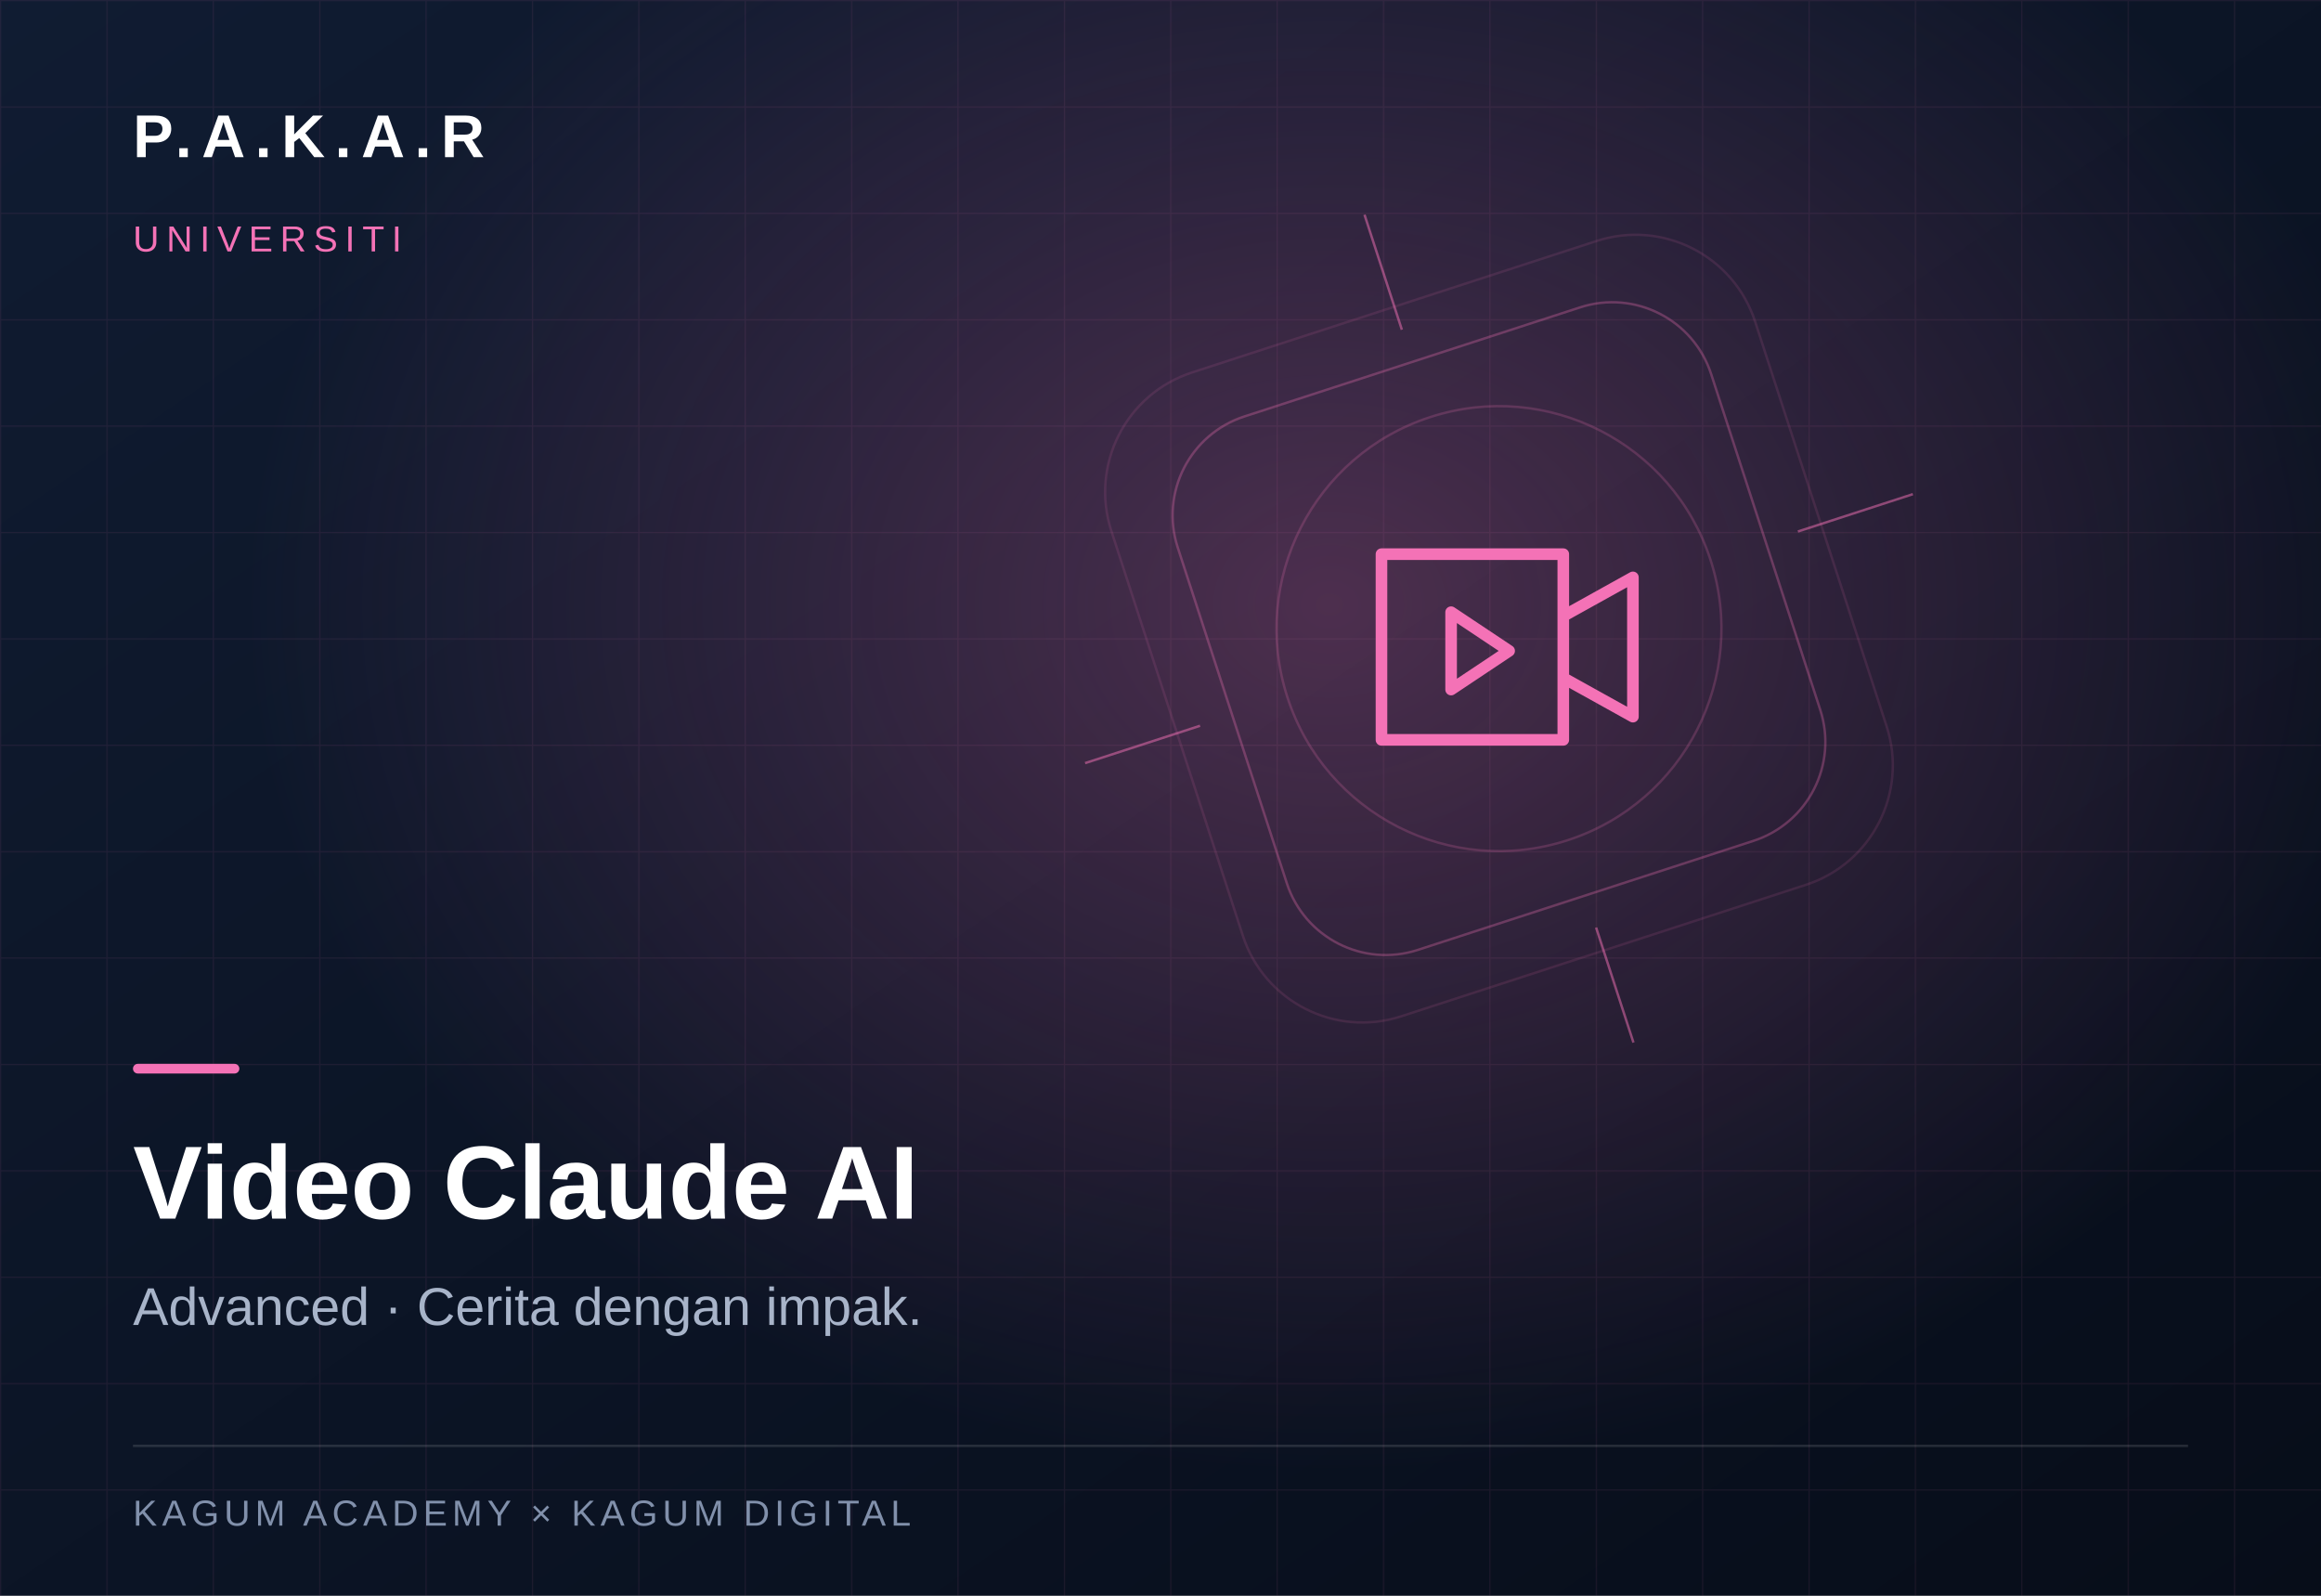
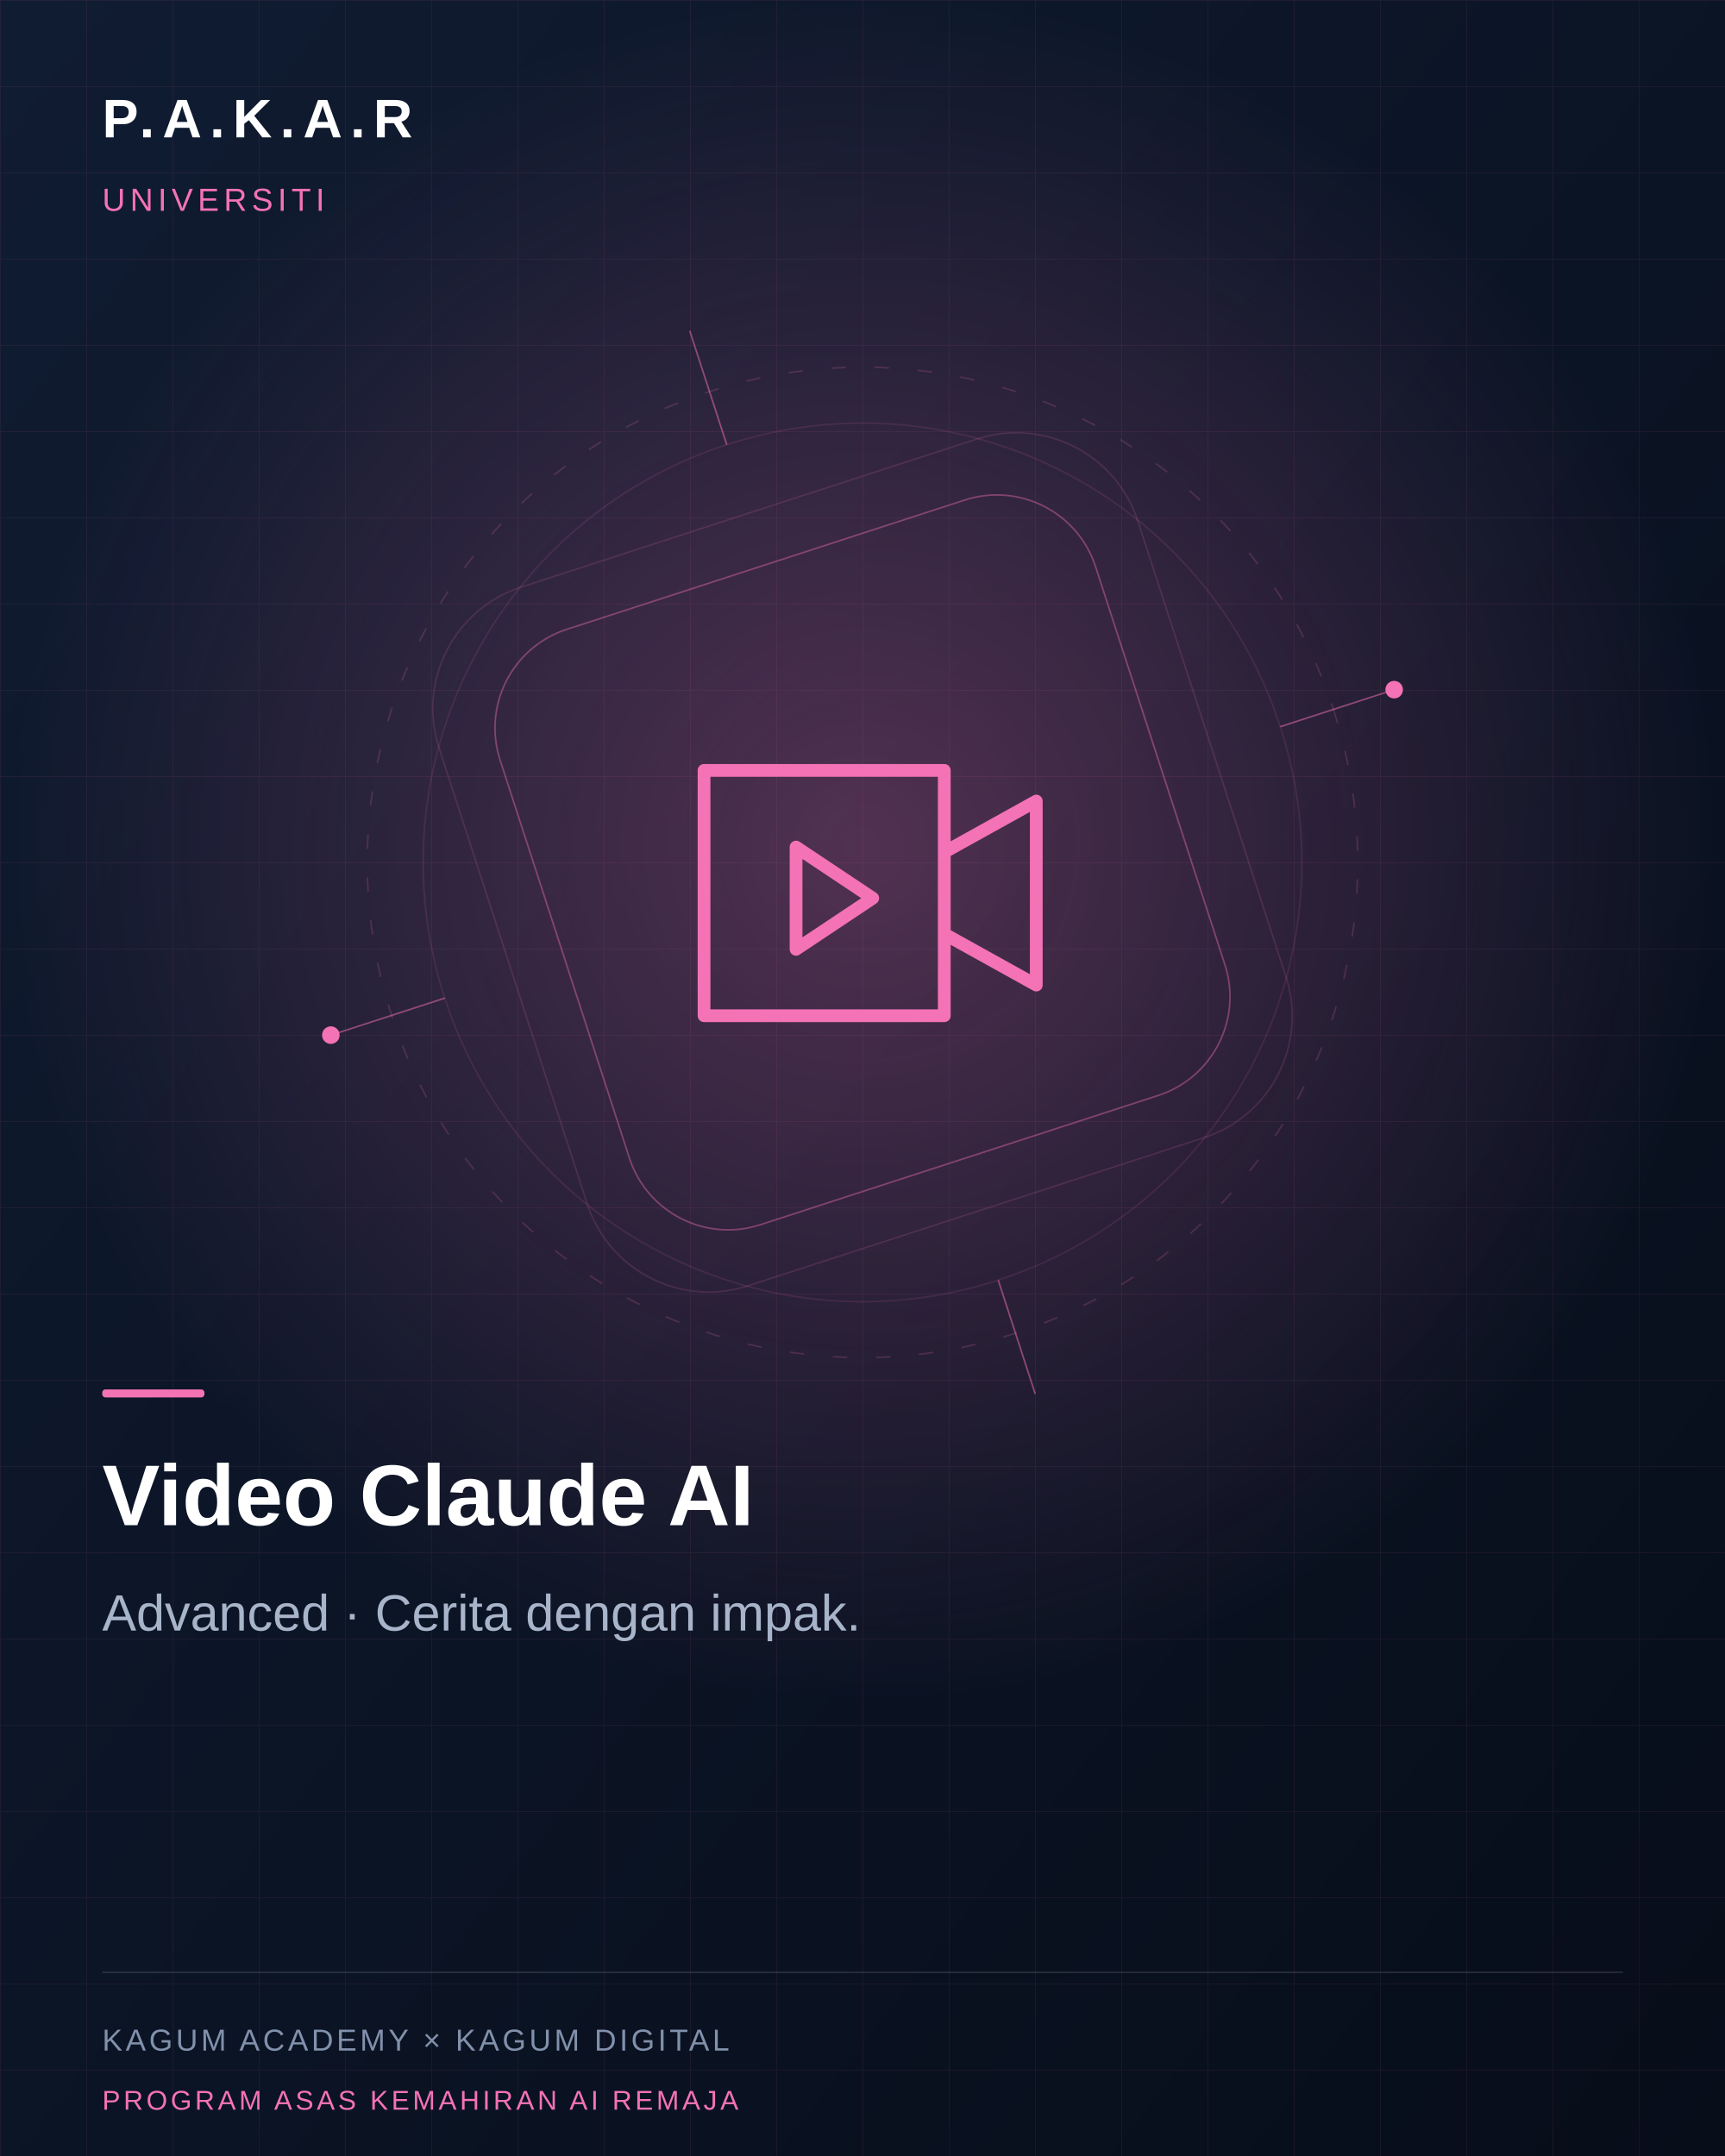
- <svg xmlns="http://www.w3.org/2000/svg" width="960" height="660" viewBox="0 0 960 660">
+ <svg xmlns="http://www.w3.org/2000/svg" width="1080" height="1350" viewBox="0 0 1080 1350">
  <defs>
    <radialGradient id="glow">
-       <stop stop-color="#f472b6" stop-opacity=".28" />
+       <stop stop-color="#f472b6" stop-opacity=".3" />
      <stop offset="1" stop-color="#f472b6" stop-opacity="0" />
    </radialGradient>
-     <pattern id="grid" width="44" height="44" patternUnits="userSpaceOnUse">
-       <path d="M44 0H0v44" fill="none" stroke="#f472b6" stroke-opacity=".08" />
+     <pattern id="grid" width="54" height="54" patternUnits="userSpaceOnUse">
+       <path d="M54 0H0v54" fill="none" stroke="#f472b6" stroke-opacity=".08" />
    </pattern>
    <linearGradient id="bg" x2="1" y2="1">
      <stop stop-color="#101c32" />
      <stop offset="1" stop-color="#070d19" />
    </linearGradient>
  </defs>
-   <rect width="960" height="660" fill="url(#bg)" />
-   <rect width="960" height="660" fill="url(#grid)" />
-   <ellipse cx="550" cy="250" rx="450" ry="360" fill="url(#glow)" />
-   <g transform="translate(620 260) rotate(-18)" fill="none" stroke="#f472b6">
-     <rect x="-140" y="-140" width="280" height="280" rx="52" opacity=".12" />
-     <rect x="-116" y="-116" width="232" height="232" rx="43" opacity=".3" />
-     <circle r="92" opacity=".2" />
-     <path d="M-180 0h50m260 0h50M0-180v50m0 260v50" opacity=".5" />
+   <rect width="1080" height="1350" fill="url(#bg)" />
+   <rect width="1080" height="1350" fill="url(#grid)" />
+   <ellipse cx="540" cy="530" rx="540" ry="540" fill="url(#glow)" />
+   <text x="64" y="86" fill="#fff" font-family="Arial,sans-serif" font-size="34" font-weight="700" letter-spacing="5">P.A.K.A.R</text>
+   <text x="64" y="132" fill="#f472b6" font-family="Arial,sans-serif" font-size="20" letter-spacing="3">UNIVERSITI</text>
+   <g transform="translate(540 540) rotate(-18)" fill="none" stroke="#f472b6">
+     <rect x="-230" y="-230" width="460" height="460" rx="80" opacity=".15" />
+     <rect x="-196" y="-196" width="392" height="392" rx="65" opacity=".4" />
+     <circle r="275" opacity=".12" />
+     <circle r="310" stroke-dasharray="9 18" opacity=".18" />
+     <path d="M-350 0h75m550 0h75M0-350v75m0 550v75" opacity=".5" />
+     <circle cx="-350" r="5" fill="#f472b6" />
+     <circle cx="350" r="5" fill="#f472b6" />
  </g>
-   <g transform="translate(557 194) scale(1.6)" fill="none" stroke="#f472b6" stroke-width="3" stroke-linecap="round" stroke-linejoin="round">
+   <g transform="translate(412 412) scale(3.2)" fill="none" stroke="#f472b6" stroke-width="2.5" stroke-linecap="round" stroke-linejoin="round">
    <path d="M9 22h47v48H9z M56 38l18-10v36L56 54z M27 37l15 10-15 10z" />
  </g>
-   <text x="55" y="65" fill="#fff" font-family="Arial,sans-serif" font-size="25" font-weight="700" letter-spacing="4">P.A.K.A.R</text>
-   <text x="55" y="104" fill="#f472b6" font-family="Arial,sans-serif" font-size="15" letter-spacing="3">UNIVERSITI</text>
-   <rect x="55" y="440" width="44" height="4" rx="2" fill="#f472b6" />
-   <text x="55" y="504" fill="#fff" font-family="Arial,sans-serif" font-size="43" font-weight="700">Video Claude AI</text>
-   <text x="55" y="548" fill="#a8b4c9" font-family="Arial,sans-serif" font-size="22">Advanced · Cerita dengan impak.</text>
-   <path d="M55 598h850" stroke="#fff" stroke-opacity=".12" />
-   <text x="55" y="631" fill="#8190ab" font-family="Arial,sans-serif" font-size="15" letter-spacing="2">KAGUM ACADEMY × KAGUM DIGITAL</text>
+   <rect x="64" y="870" width="64" height="5" rx="2" fill="#f472b6" />
+   <text x="64" y="955" fill="#fff" font-family="Arial,sans-serif" font-size="54" font-weight="700">
+     <tspan x="64" dy="0">Video Claude AI</tspan>
+   </text>
+   <text x="64" y="1021" fill="#a8b4c9" font-family="Arial,sans-serif" font-size="32">
+     <tspan x="64" dy="0">Advanced · Cerita dengan impak.</tspan>
+   </text>
+   <path d="M64 1235h952" stroke="#fff" stroke-opacity=".12" />
+   <text x="64" y="1284" fill="#8190ab" font-family="Arial,sans-serif" font-size="19" letter-spacing="2">KAGUM ACADEMY × KAGUM DIGITAL</text>
+   <text x="64" y="1321" fill="#f472b6" font-family="Arial,sans-serif" font-size="17" letter-spacing="2">PROGRAM ASAS KEMAHIRAN AI REMAJA</text>
</svg>
